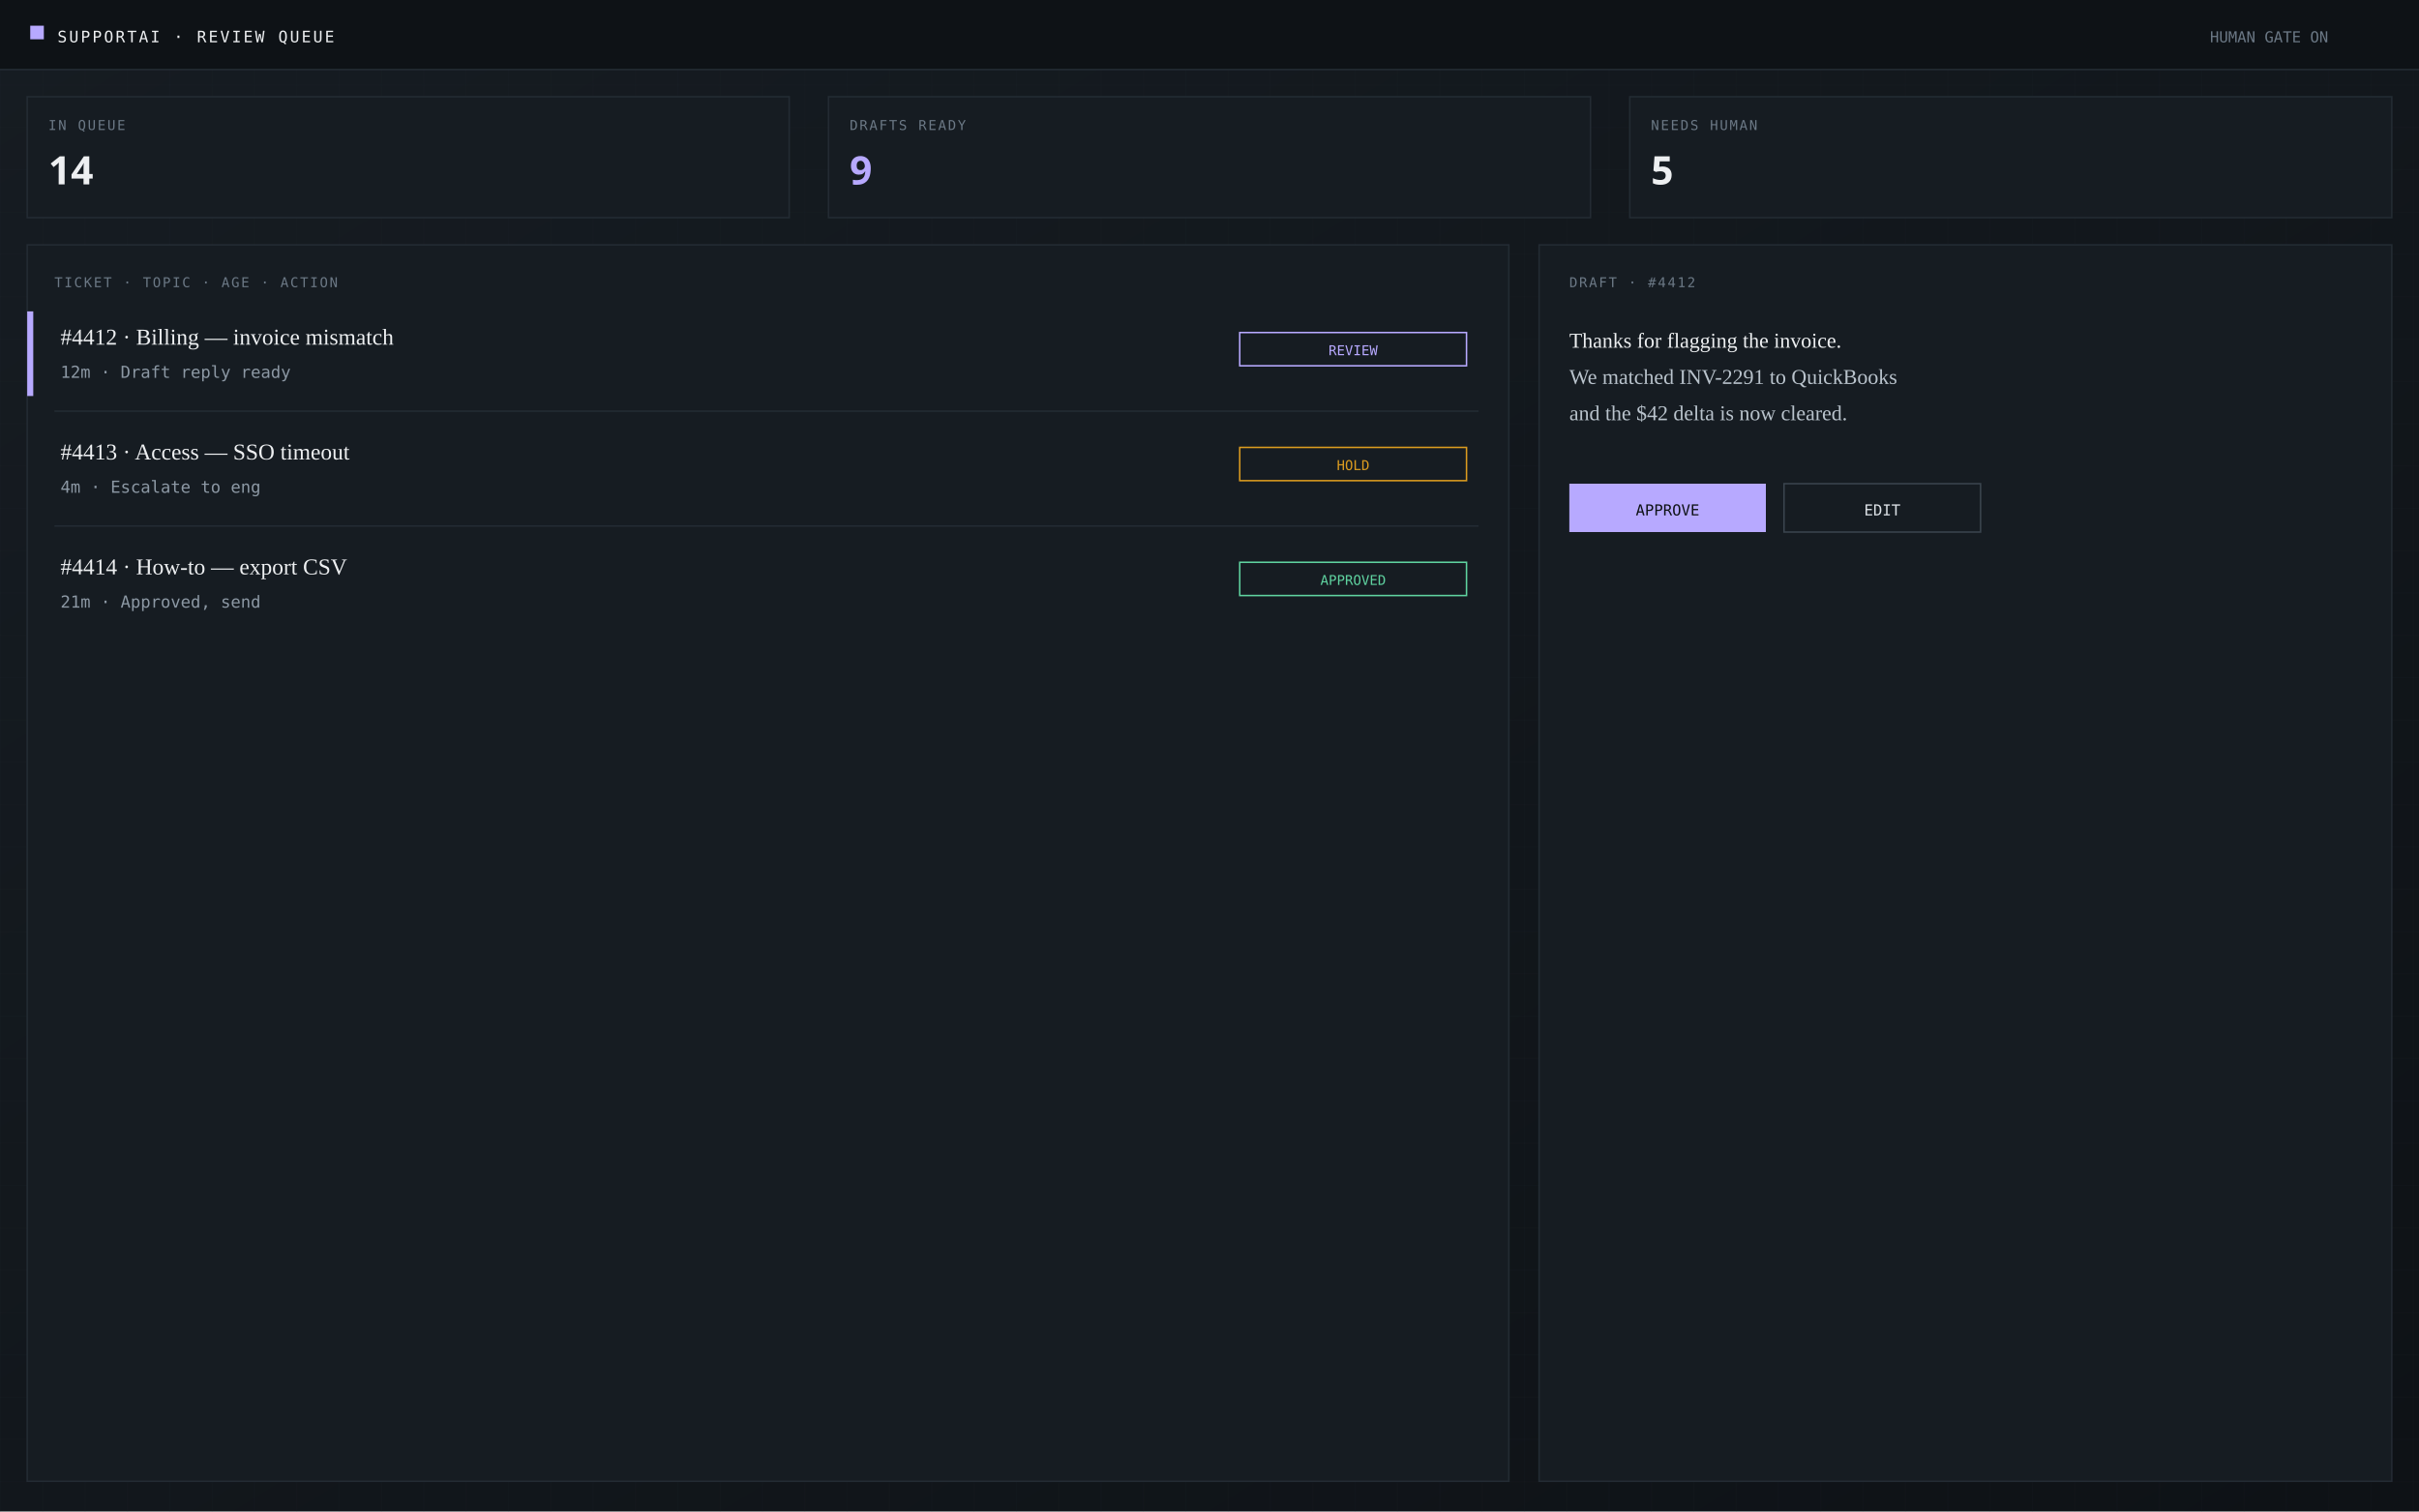
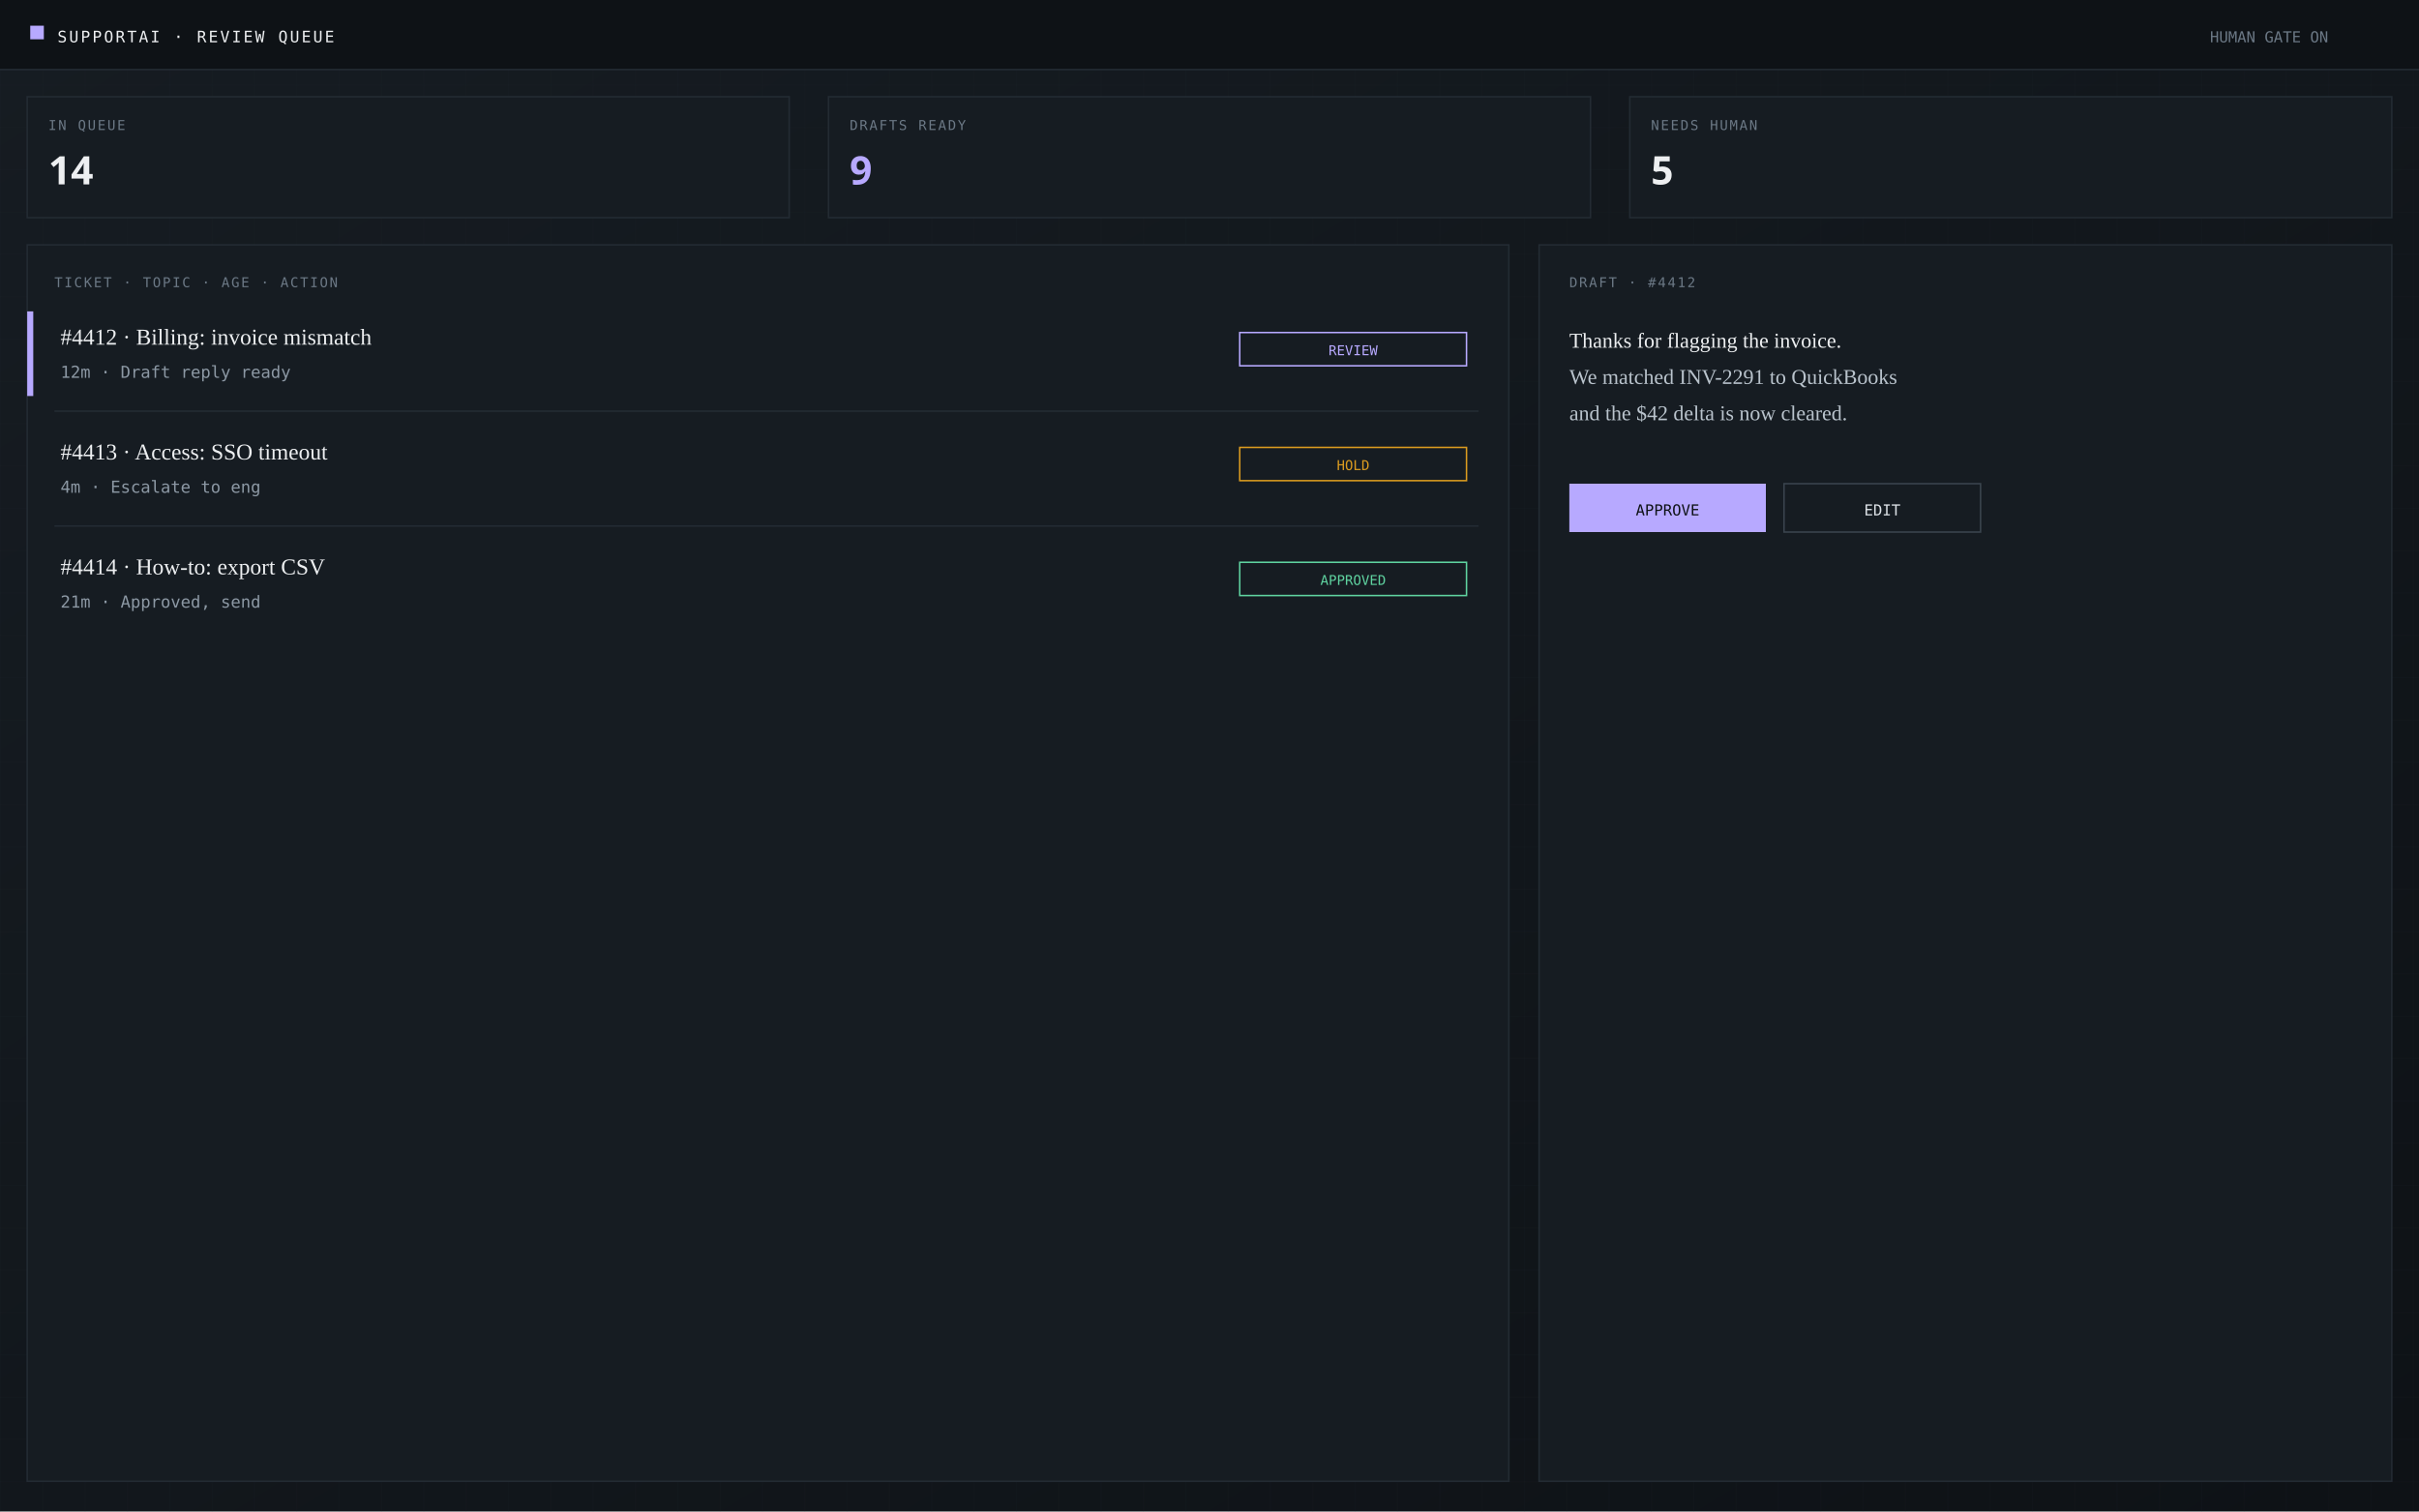
<svg xmlns="http://www.w3.org/2000/svg" viewBox="0 0 1600 1000" width="1600" height="1000" role="img" aria-label="SupportAI ticket review console">
  <defs>
    <linearGradient id="saibg" x1="0" y1="0" x2="1" y2="1">
      <stop offset="0%" stop-color="#161C22" />
      <stop offset="100%" stop-color="#0E1216" />
    </linearGradient>
    <pattern id="saigrid" width="28" height="28" patternUnits="userSpaceOnUse">
      <path d="M28 0H0V28" fill="none" stroke="#232B33" stroke-width="0.45" opacity="0.28" />
    </pattern>
  </defs>
  <rect width="100%" height="100%" fill="url(#saibg)" />
  <rect width="100%" height="100%" fill="url(#saigrid)" />
  <rect width="1600" height="46" fill="#0E1216" />
  <line x1="0" y1="46" x2="1600" y2="46" stroke="#232B33" />
  <rect x="20" y="17" width="9" height="9" fill="#B7A9FF" />
  <text x="38" y="28" fill="#EDEFF1" font-family="ui-monospace,monospace" font-size="10.5" letter-spacing="0.13em">SUPPORTAI · REVIEW QUEUE</text>
  <text x="1540" y="28" text-anchor="end" fill="#6B7885" font-family="ui-monospace,monospace" font-size="10">HUMAN GATE ON</text>
  <rect x="18" y="64" width="504" height="80" fill="#161C22" stroke="#232B33" />
  <text x="32" y="86" fill="#6B7885" font-family="ui-monospace,monospace" font-size="9" letter-spacing="0.12em">IN QUEUE</text>
  <text x="32" y="122" fill="#EDEFF1" font-family="ui-sans-serif,sans-serif" font-size="26" font-weight="700">14</text>
  <rect x="548" y="64" width="504" height="80" fill="#161C22" stroke="#232B33" />
  <text x="562" y="86" fill="#6B7885" font-family="ui-monospace,monospace" font-size="9" letter-spacing="0.12em">DRAFTS READY</text>
  <text x="562" y="122" fill="#B7A9FF" font-family="ui-sans-serif,sans-serif" font-size="26" font-weight="700">9</text>
  <rect x="1078" y="64" width="504" height="80" fill="#161C22" stroke="#232B33" />
  <text x="1092" y="86" fill="#6B7885" font-family="ui-monospace,monospace" font-size="9" letter-spacing="0.12em">NEEDS HUMAN</text>
  <text x="1092" y="122" fill="#EDEFF1" font-family="ui-sans-serif,sans-serif" font-size="26" font-weight="700">5</text>
  <rect x="18" y="162" width="980" height="818" fill="#161C22" stroke="#232B33" />
  <text x="36" y="190" fill="#6B7885" font-family="ui-monospace,monospace" font-size="9" letter-spacing="0.12em">TICKET · TOPIC · AGE · ACTION</text>
  <rect x="18" y="206" width="4" height="56" fill="#B7A9FF" />
-   <text x="40" y="228" fill="#EDEFF1" font-size="15">#4412 · Billing — invoice mismatch</text>
+   <text x="40" y="228" fill="#EDEFF1" font-size="15">#4412 · Billing: invoice mismatch</text>
  <text x="40" y="250" fill="#8C98A4" font-family="ui-monospace,monospace" font-size="11">12m · Draft reply ready</text>
  <rect x="820" y="220" width="150" height="22" fill="none" stroke="#B7A9FF" />
  <text x="895" y="235" text-anchor="middle" fill="#B7A9FF" font-family="ui-monospace,monospace" font-size="9">REVIEW</text>
  <line x1="36" y1="272" x2="978" y2="272" stroke="#232B33" />
-   <text x="40" y="304" fill="#EDEFF1" font-size="15">#4413 · Access — SSO timeout</text>
+   <text x="40" y="304" fill="#EDEFF1" font-size="15">#4413 · Access: SSO timeout</text>
  <text x="40" y="326" fill="#8C98A4" font-family="ui-monospace,monospace" font-size="11">4m · Escalate to eng</text>
  <rect x="820" y="296" width="150" height="22" fill="none" stroke="#DB9B1F" />
  <text x="895" y="311" text-anchor="middle" fill="#DB9B1F" font-family="ui-monospace,monospace" font-size="9">HOLD</text>
  <line x1="36" y1="348" x2="978" y2="348" stroke="#232B33" />
-   <text x="40" y="380" fill="#EDEFF1" font-size="15">#4414 · How-to — export CSV</text>
+   <text x="40" y="380" fill="#EDEFF1" font-size="15">#4414 · How-to: export CSV</text>
  <text x="40" y="402" fill="#8C98A4" font-family="ui-monospace,monospace" font-size="11">21m · Approved, send</text>
  <rect x="820" y="372" width="150" height="22" fill="none" stroke="#5FD3A0" />
  <text x="895" y="387" text-anchor="middle" fill="#5FD3A0" font-family="ui-monospace,monospace" font-size="9">APPROVED</text>
  <rect x="1018" y="162" width="564" height="818" fill="#161C22" stroke="#232B33" />
  <text x="1038" y="190" fill="#6B7885" font-family="ui-monospace,monospace" font-size="9" letter-spacing="0.12em">DRAFT · #4412</text>
  <text x="1038" y="230" fill="#EDEFF1" font-size="14">Thanks for flagging the invoice.</text>
  <text x="1038" y="254" fill="#B9C3CC" font-size="14">We matched INV-2291 to QuickBooks</text>
  <text x="1038" y="278" fill="#B9C3CC" font-size="14">and the $42 delta is now cleared.</text>
  <rect x="1038" y="320" width="130" height="32" fill="#B7A9FF" />
  <text x="1103" y="341" text-anchor="middle" fill="#0E1216" font-family="ui-monospace,monospace" font-size="10">APPROVE</text>
  <rect x="1180" y="320" width="130" height="32" fill="none" stroke="#3A444E" />
  <text x="1245" y="341" text-anchor="middle" fill="#DDE2E7" font-family="ui-monospace,monospace" font-size="10">EDIT</text>
</svg>
